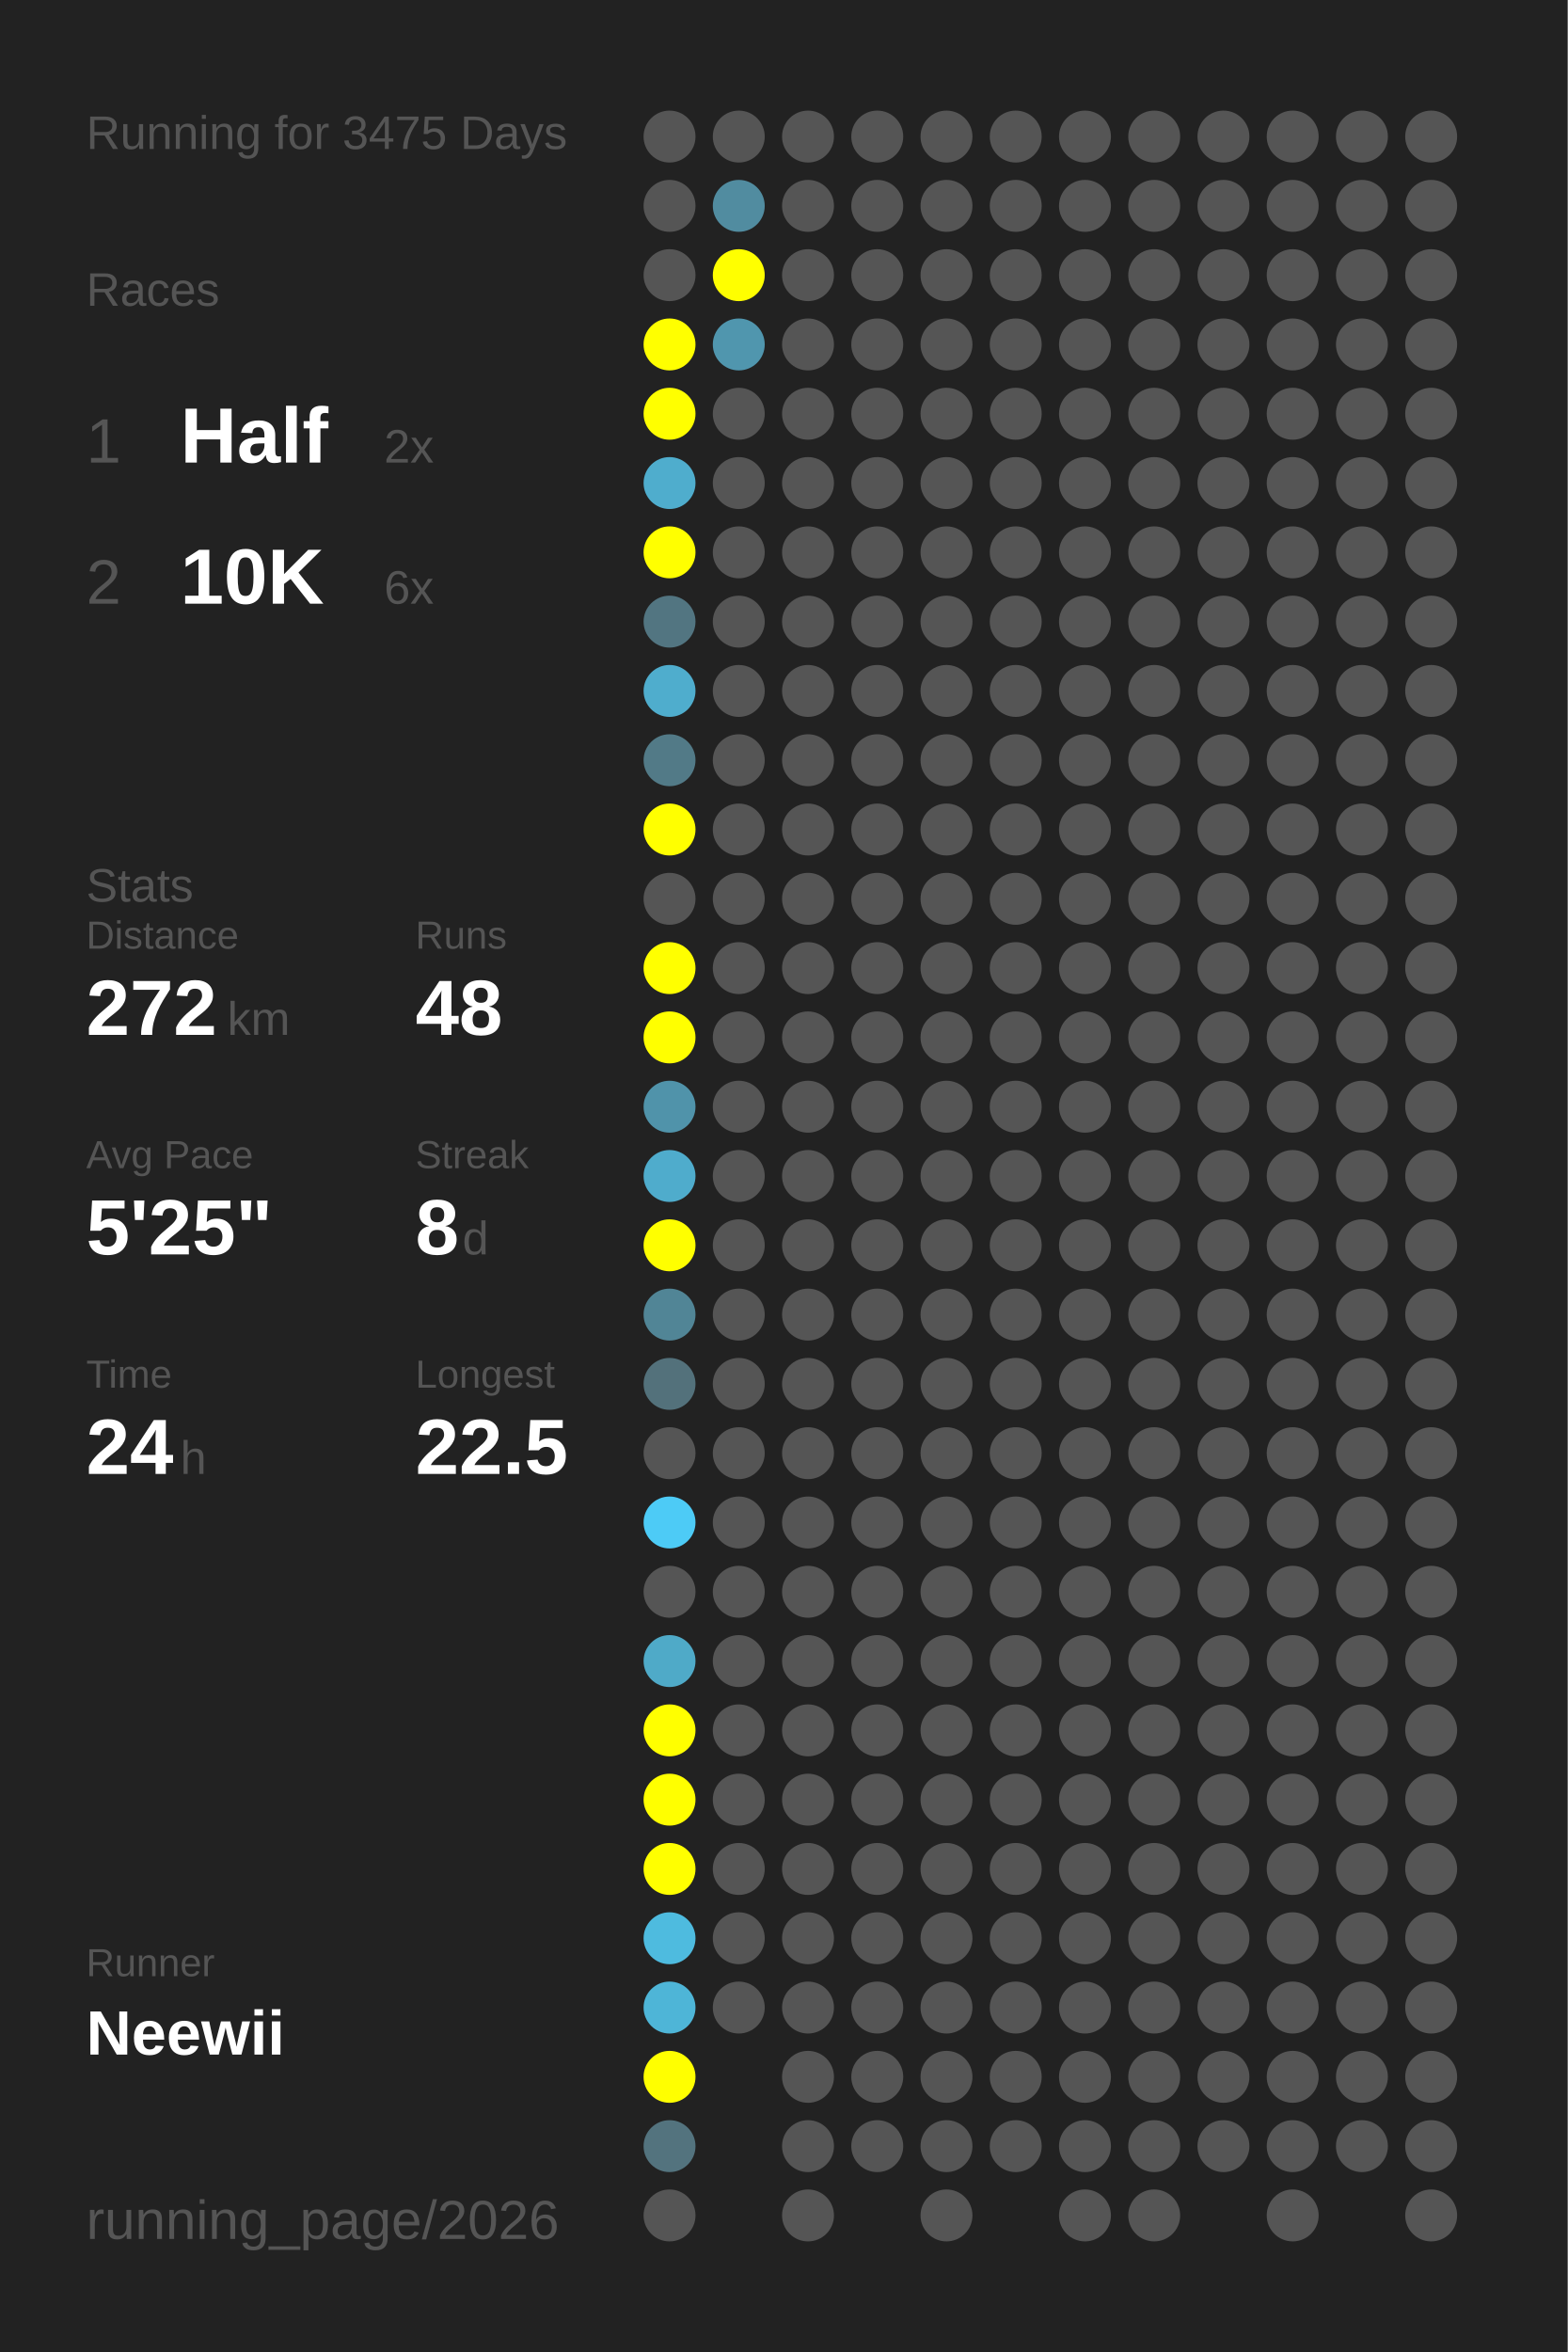
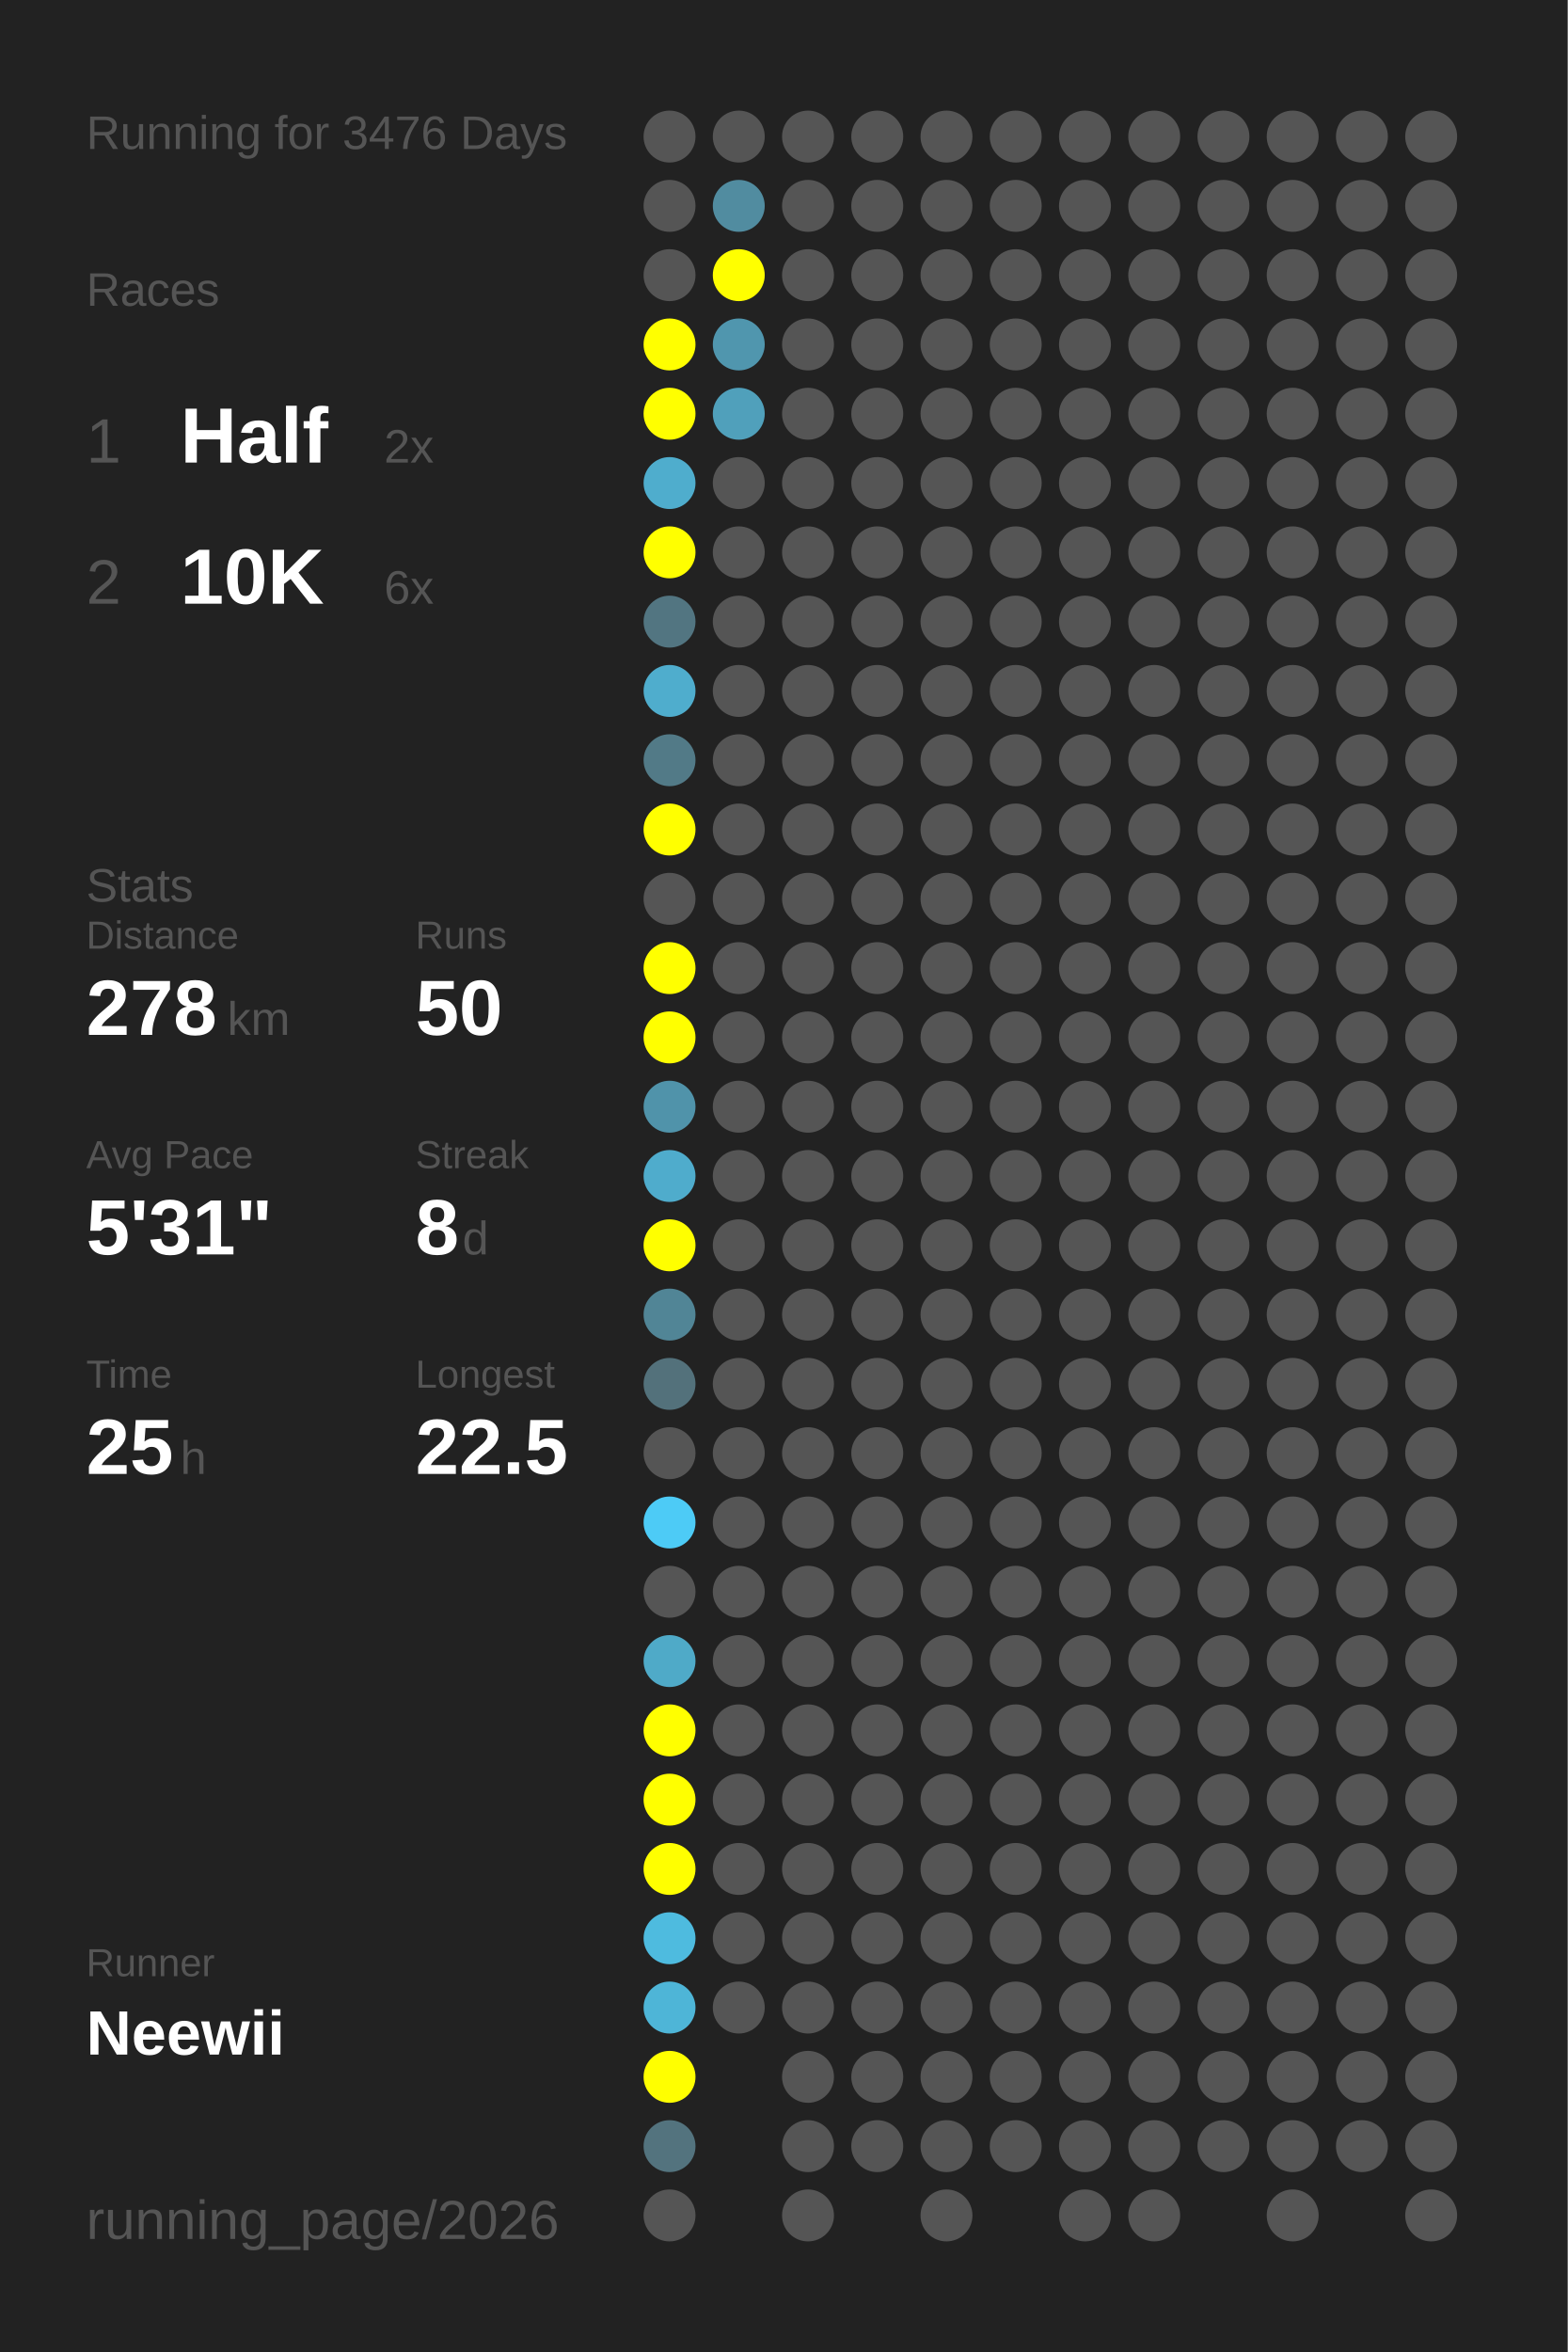
<svg xmlns="http://www.w3.org/2000/svg" baseProfile="full" height="300mm" version="1.1" viewBox="0,0,200,300" width="200mm">
  <defs />
  <rect fill="#222222" height="300" width="200" x="0" y="0" />
-   <text fill="#555555" style="font-size:6px; font-family:Arial;" x="11" y="19">Running for 3475 Days</text>
+   <text fill="#555555" style="font-size:6px; font-family:Arial;" x="11" y="19">Running for 3476 Days</text>
  <text fill="#555555" style="font-size:6px; font-family:Arial;" x="11" y="39">Races</text>
  <text fill="#555555" style="font-size:8px; font-family:Arial;" x="11" y="59">1</text>
  <text fill="#FFFFFF" style="font-size:10px; font-family:Arial; font-weight:bold;" x="23" y="59">Half</text>
  <text fill="#555555" style="font-size:6px; font-family:Arial;" x="49" y="59">2x</text>
  <text fill="#555555" style="font-size:8px; font-family:Arial;" x="11" y="77">2</text>
  <text fill="#FFFFFF" style="font-size:10px; font-family:Arial; font-weight:bold;" x="23" y="77">10K</text>
  <text fill="#555555" style="font-size:6px; font-family:Arial;" x="49" y="77">6x</text>
  <text fill="#555555" style="font-size:6px; font-family:Arial;" x="11" y="115">Stats</text>
  <text fill="#555555" style="font-size:5px; font-family:Arial;" x="11" y="121">Distance</text>
-   <text fill="#FFFFFF" style="font-size:10px; font-family:Arial; font-weight:bold;" x="11" y="132">272</text>
+   <text fill="#FFFFFF" style="font-size:10px; font-family:Arial; font-weight:bold;" x="11" y="132">278</text>
  <text fill="#555555" style="font-size:6px; font-family:Arial;" x="29" y="132">km</text>
  <text fill="#555555" style="font-size:5px; font-family:Arial;" x="53" y="121">Runs</text>
-   <text fill="#FFFFFF" style="font-size:10px; font-family:Arial; font-weight:bold;" x="53" y="132">48</text>
+   <text fill="#FFFFFF" style="font-size:10px; font-family:Arial; font-weight:bold;" x="53" y="132">50</text>
  <text fill="#555555" style="font-size:5px; font-family:Arial;" x="11" y="149">Avg Pace</text>
-   <text fill="#FFFFFF" style="font-size:10px; font-family:Arial; font-weight:bold;" x="11" y="160">5'25"</text>
+   <text fill="#FFFFFF" style="font-size:10px; font-family:Arial; font-weight:bold;" x="11" y="160">5'31"</text>
  <text fill="#555555" style="font-size:5px; font-family:Arial;" x="53" y="149">Streak</text>
  <text fill="#FFFFFF" style="font-size:10px; font-family:Arial; font-weight:bold;" x="53" y="160">8</text>
  <text fill="#555555" style="font-size:6px; font-family:Arial;" x="59" y="160">d</text>
  <text fill="#555555" style="font-size:5px; font-family:Arial;" x="11" y="177">Time</text>
-   <text fill="#FFFFFF" style="font-size:10px; font-family:Arial; font-weight:bold;" x="11" y="188">24</text>
+   <text fill="#FFFFFF" style="font-size:10px; font-family:Arial; font-weight:bold;" x="11" y="188">25</text>
  <text fill="#555555" style="font-size:6px; font-family:Arial;" x="23" y="188">h</text>
  <text fill="#555555" style="font-size:5px; font-family:Arial;" x="53" y="177">Longest</text>
  <text fill="#FFFFFF" style="font-size:10px; font-family:Arial; font-weight:bold;" x="53" y="188">22.5</text>
  <text fill="#555555" style="font-size:5px; font-family:Arial;" x="11" y="252.065">Runner</text>
  <text fill="#FFFFFF" style="font-size:8px; font-family:Arial; font-weight:bold;" x="11" y="262.065">Neewii</text>
  <text fill="#555555" style="font-size:7px; font-family:Arial;" x="11" y="285.581">running_page/2026</text>
  <circle cx="85.417" cy="17.419" fill="#555555" r="3.312" />
  <circle cx="85.417" cy="26.258" fill="#555555" r="3.312" />
  <circle cx="85.417" cy="35.097" fill="#555555" r="3.312" />
  <circle cx="85.417" cy="43.935" fill="#FFFF00" r="3.312" />
  <circle cx="85.417" cy="52.774" fill="#FFFF00" r="3.312" />
  <circle cx="85.417" cy="61.613" fill="#4fadcd" r="3.312" />
  <circle cx="85.417" cy="70.452" fill="#FFFF00" r="3.312" />
  <circle cx="85.417" cy="79.29" fill="#527581" r="3.312" />
  <circle cx="85.417" cy="88.129" fill="#4fadcd" r="3.312" />
  <circle cx="85.417" cy="96.968" fill="#527a87" r="3.312" />
  <circle cx="85.417" cy="105.806" fill="#FFFF00" r="3.312" />
  <circle cx="85.417" cy="114.645" fill="#555555" r="3.312" />
  <circle cx="85.417" cy="123.484" fill="#FFFF00" r="3.312" />
  <circle cx="85.417" cy="132.323" fill="#FFFF00" r="3.312" />
  <circle cx="85.417" cy="141.161" fill="#5093aa" r="3.312" />
  <circle cx="85.417" cy="150" fill="#4faccc" r="3.312" />
  <circle cx="85.417" cy="158.839" fill="#FFFF00" r="3.312" />
  <circle cx="85.417" cy="167.677" fill="#518596" r="3.312" />
  <circle cx="85.417" cy="176.516" fill="#53717b" r="3.312" />
  <circle cx="85.417" cy="185.355" fill="#555555" r="3.312" />
  <circle cx="85.417" cy="194.194" fill="#4dcbf6" r="3.312" />
  <circle cx="85.417" cy="203.032" fill="#555555" r="3.312" />
  <circle cx="85.417" cy="211.871" fill="#4faac8" r="3.312" />
  <circle cx="85.417" cy="220.71" fill="#FFFF00" r="3.312" />
  <circle cx="85.417" cy="229.548" fill="#FFFF00" r="3.312" />
  <circle cx="85.417" cy="238.387" fill="#FFFF00" r="3.312" />
  <circle cx="85.417" cy="247.226" fill="#4ebbdf" r="3.312" />
  <circle cx="85.417" cy="256.065" fill="#4eb5d7" r="3.312" />
  <circle cx="85.417" cy="264.903" fill="#FFFF00" r="3.312" />
  <circle cx="85.417" cy="273.742" fill="#53737e" r="3.312" />
  <circle cx="85.417" cy="282.581" fill="#555555" r="3.312" />
  <circle cx="94.25" cy="17.419" fill="#555555" r="3.312" />
  <circle cx="94.25" cy="26.258" fill="#518ca0" r="3.312" />
  <circle cx="94.25" cy="35.097" fill="#FFFF00" r="3.312" />
  <circle cx="94.25" cy="43.935" fill="#5096ae" r="3.312" />
-   <circle cx="94.25" cy="52.774" fill="#555555" r="3.312" />
+   <circle cx="94.25" cy="52.774" fill="#50a0bb" r="3.312" />
  <circle cx="94.25" cy="61.613" fill="#555555" r="3.312" />
  <circle cx="94.25" cy="70.452" fill="#555555" r="3.312" />
  <circle cx="94.25" cy="79.29" fill="#555555" r="3.312" />
  <circle cx="94.25" cy="88.129" fill="#555555" r="3.312" />
  <circle cx="94.25" cy="96.968" fill="#555555" r="3.312" />
  <circle cx="94.25" cy="105.806" fill="#555555" r="3.312" />
  <circle cx="94.25" cy="114.645" fill="#555555" r="3.312" />
  <circle cx="94.25" cy="123.484" fill="#555555" r="3.312" />
  <circle cx="94.25" cy="132.323" fill="#555555" r="3.312" />
  <circle cx="94.25" cy="141.161" fill="#555555" r="3.312" />
  <circle cx="94.25" cy="150" fill="#555555" r="3.312" />
  <circle cx="94.25" cy="158.839" fill="#555555" r="3.312" />
  <circle cx="94.25" cy="167.677" fill="#555555" r="3.312" />
  <circle cx="94.25" cy="176.516" fill="#555555" r="3.312" />
  <circle cx="94.25" cy="185.355" fill="#555555" r="3.312" />
  <circle cx="94.25" cy="194.194" fill="#555555" r="3.312" />
  <circle cx="94.25" cy="203.032" fill="#555555" r="3.312" />
  <circle cx="94.25" cy="211.871" fill="#555555" r="3.312" />
  <circle cx="94.25" cy="220.71" fill="#555555" r="3.312" />
  <circle cx="94.25" cy="229.548" fill="#555555" r="3.312" />
  <circle cx="94.25" cy="238.387" fill="#555555" r="3.312" />
  <circle cx="94.25" cy="247.226" fill="#555555" r="3.312" />
  <circle cx="94.25" cy="256.065" fill="#555555" r="3.312" />
  <circle cx="103.083" cy="17.419" fill="#555555" r="3.312" />
  <circle cx="103.083" cy="26.258" fill="#555555" r="3.312" />
  <circle cx="103.083" cy="35.097" fill="#555555" r="3.312" />
  <circle cx="103.083" cy="43.935" fill="#555555" r="3.312" />
  <circle cx="103.083" cy="52.774" fill="#555555" r="3.312" />
  <circle cx="103.083" cy="61.613" fill="#555555" r="3.312" />
  <circle cx="103.083" cy="70.452" fill="#555555" r="3.312" />
  <circle cx="103.083" cy="79.29" fill="#555555" r="3.312" />
  <circle cx="103.083" cy="88.129" fill="#555555" r="3.312" />
  <circle cx="103.083" cy="96.968" fill="#555555" r="3.312" />
  <circle cx="103.083" cy="105.806" fill="#555555" r="3.312" />
  <circle cx="103.083" cy="114.645" fill="#555555" r="3.312" />
  <circle cx="103.083" cy="123.484" fill="#555555" r="3.312" />
  <circle cx="103.083" cy="132.323" fill="#555555" r="3.312" />
  <circle cx="103.083" cy="141.161" fill="#555555" r="3.312" />
  <circle cx="103.083" cy="150" fill="#555555" r="3.312" />
  <circle cx="103.083" cy="158.839" fill="#555555" r="3.312" />
  <circle cx="103.083" cy="167.677" fill="#555555" r="3.312" />
  <circle cx="103.083" cy="176.516" fill="#555555" r="3.312" />
  <circle cx="103.083" cy="185.355" fill="#555555" r="3.312" />
  <circle cx="103.083" cy="194.194" fill="#555555" r="3.312" />
  <circle cx="103.083" cy="203.032" fill="#555555" r="3.312" />
  <circle cx="103.083" cy="211.871" fill="#555555" r="3.312" />
  <circle cx="103.083" cy="220.71" fill="#555555" r="3.312" />
  <circle cx="103.083" cy="229.548" fill="#555555" r="3.312" />
  <circle cx="103.083" cy="238.387" fill="#555555" r="3.312" />
  <circle cx="103.083" cy="247.226" fill="#555555" r="3.312" />
  <circle cx="103.083" cy="256.065" fill="#555555" r="3.312" />
  <circle cx="103.083" cy="264.903" fill="#555555" r="3.312" />
  <circle cx="103.083" cy="273.742" fill="#555555" r="3.312" />
  <circle cx="103.083" cy="282.581" fill="#555555" r="3.312" />
  <circle cx="111.917" cy="17.419" fill="#555555" r="3.312" />
  <circle cx="111.917" cy="26.258" fill="#555555" r="3.312" />
  <circle cx="111.917" cy="35.097" fill="#555555" r="3.312" />
  <circle cx="111.917" cy="43.935" fill="#555555" r="3.312" />
  <circle cx="111.917" cy="52.774" fill="#555555" r="3.312" />
  <circle cx="111.917" cy="61.613" fill="#555555" r="3.312" />
  <circle cx="111.917" cy="70.452" fill="#555555" r="3.312" />
  <circle cx="111.917" cy="79.29" fill="#555555" r="3.312" />
  <circle cx="111.917" cy="88.129" fill="#555555" r="3.312" />
  <circle cx="111.917" cy="96.968" fill="#555555" r="3.312" />
  <circle cx="111.917" cy="105.806" fill="#555555" r="3.312" />
  <circle cx="111.917" cy="114.645" fill="#555555" r="3.312" />
  <circle cx="111.917" cy="123.484" fill="#555555" r="3.312" />
  <circle cx="111.917" cy="132.323" fill="#555555" r="3.312" />
  <circle cx="111.917" cy="141.161" fill="#555555" r="3.312" />
  <circle cx="111.917" cy="150" fill="#555555" r="3.312" />
  <circle cx="111.917" cy="158.839" fill="#555555" r="3.312" />
  <circle cx="111.917" cy="167.677" fill="#555555" r="3.312" />
  <circle cx="111.917" cy="176.516" fill="#555555" r="3.312" />
  <circle cx="111.917" cy="185.355" fill="#555555" r="3.312" />
  <circle cx="111.917" cy="194.194" fill="#555555" r="3.312" />
  <circle cx="111.917" cy="203.032" fill="#555555" r="3.312" />
  <circle cx="111.917" cy="211.871" fill="#555555" r="3.312" />
  <circle cx="111.917" cy="220.71" fill="#555555" r="3.312" />
  <circle cx="111.917" cy="229.548" fill="#555555" r="3.312" />
  <circle cx="111.917" cy="238.387" fill="#555555" r="3.312" />
  <circle cx="111.917" cy="247.226" fill="#555555" r="3.312" />
  <circle cx="111.917" cy="256.065" fill="#555555" r="3.312" />
  <circle cx="111.917" cy="264.903" fill="#555555" r="3.312" />
  <circle cx="111.917" cy="273.742" fill="#555555" r="3.312" />
  <circle cx="120.75" cy="17.419" fill="#555555" r="3.312" />
  <circle cx="120.75" cy="26.258" fill="#555555" r="3.312" />
  <circle cx="120.75" cy="35.097" fill="#555555" r="3.312" />
  <circle cx="120.75" cy="43.935" fill="#555555" r="3.312" />
  <circle cx="120.75" cy="52.774" fill="#555555" r="3.312" />
  <circle cx="120.75" cy="61.613" fill="#555555" r="3.312" />
  <circle cx="120.75" cy="70.452" fill="#555555" r="3.312" />
  <circle cx="120.75" cy="79.29" fill="#555555" r="3.312" />
  <circle cx="120.75" cy="88.129" fill="#555555" r="3.312" />
  <circle cx="120.75" cy="96.968" fill="#555555" r="3.312" />
  <circle cx="120.75" cy="105.806" fill="#555555" r="3.312" />
  <circle cx="120.75" cy="114.645" fill="#555555" r="3.312" />
  <circle cx="120.75" cy="123.484" fill="#555555" r="3.312" />
  <circle cx="120.75" cy="132.323" fill="#555555" r="3.312" />
  <circle cx="120.75" cy="141.161" fill="#555555" r="3.312" />
  <circle cx="120.75" cy="150" fill="#555555" r="3.312" />
  <circle cx="120.75" cy="158.839" fill="#555555" r="3.312" />
  <circle cx="120.75" cy="167.677" fill="#555555" r="3.312" />
  <circle cx="120.75" cy="176.516" fill="#555555" r="3.312" />
  <circle cx="120.75" cy="185.355" fill="#555555" r="3.312" />
  <circle cx="120.75" cy="194.194" fill="#555555" r="3.312" />
  <circle cx="120.75" cy="203.032" fill="#555555" r="3.312" />
  <circle cx="120.75" cy="211.871" fill="#555555" r="3.312" />
  <circle cx="120.75" cy="220.71" fill="#555555" r="3.312" />
  <circle cx="120.75" cy="229.548" fill="#555555" r="3.312" />
  <circle cx="120.75" cy="238.387" fill="#555555" r="3.312" />
  <circle cx="120.75" cy="247.226" fill="#555555" r="3.312" />
  <circle cx="120.75" cy="256.065" fill="#555555" r="3.312" />
  <circle cx="120.75" cy="264.903" fill="#555555" r="3.312" />
  <circle cx="120.75" cy="273.742" fill="#555555" r="3.312" />
  <circle cx="120.75" cy="282.581" fill="#555555" r="3.312" />
  <circle cx="129.583" cy="17.419" fill="#555555" r="3.312" />
  <circle cx="129.583" cy="26.258" fill="#555555" r="3.312" />
  <circle cx="129.583" cy="35.097" fill="#555555" r="3.312" />
  <circle cx="129.583" cy="43.935" fill="#555555" r="3.312" />
  <circle cx="129.583" cy="52.774" fill="#555555" r="3.312" />
  <circle cx="129.583" cy="61.613" fill="#555555" r="3.312" />
  <circle cx="129.583" cy="70.452" fill="#555555" r="3.312" />
  <circle cx="129.583" cy="79.29" fill="#555555" r="3.312" />
  <circle cx="129.583" cy="88.129" fill="#555555" r="3.312" />
  <circle cx="129.583" cy="96.968" fill="#555555" r="3.312" />
  <circle cx="129.583" cy="105.806" fill="#555555" r="3.312" />
  <circle cx="129.583" cy="114.645" fill="#555555" r="3.312" />
  <circle cx="129.583" cy="123.484" fill="#555555" r="3.312" />
  <circle cx="129.583" cy="132.323" fill="#555555" r="3.312" />
  <circle cx="129.583" cy="141.161" fill="#555555" r="3.312" />
  <circle cx="129.583" cy="150" fill="#555555" r="3.312" />
  <circle cx="129.583" cy="158.839" fill="#555555" r="3.312" />
  <circle cx="129.583" cy="167.677" fill="#555555" r="3.312" />
  <circle cx="129.583" cy="176.516" fill="#555555" r="3.312" />
  <circle cx="129.583" cy="185.355" fill="#555555" r="3.312" />
  <circle cx="129.583" cy="194.194" fill="#555555" r="3.312" />
  <circle cx="129.583" cy="203.032" fill="#555555" r="3.312" />
  <circle cx="129.583" cy="211.871" fill="#555555" r="3.312" />
  <circle cx="129.583" cy="220.71" fill="#555555" r="3.312" />
  <circle cx="129.583" cy="229.548" fill="#555555" r="3.312" />
  <circle cx="129.583" cy="238.387" fill="#555555" r="3.312" />
  <circle cx="129.583" cy="247.226" fill="#555555" r="3.312" />
  <circle cx="129.583" cy="256.065" fill="#555555" r="3.312" />
  <circle cx="129.583" cy="264.903" fill="#555555" r="3.312" />
  <circle cx="129.583" cy="273.742" fill="#555555" r="3.312" />
  <circle cx="138.417" cy="17.419" fill="#555555" r="3.312" />
  <circle cx="138.417" cy="26.258" fill="#555555" r="3.312" />
  <circle cx="138.417" cy="35.097" fill="#555555" r="3.312" />
  <circle cx="138.417" cy="43.935" fill="#555555" r="3.312" />
  <circle cx="138.417" cy="52.774" fill="#555555" r="3.312" />
  <circle cx="138.417" cy="61.613" fill="#555555" r="3.312" />
  <circle cx="138.417" cy="70.452" fill="#555555" r="3.312" />
  <circle cx="138.417" cy="79.29" fill="#555555" r="3.312" />
  <circle cx="138.417" cy="88.129" fill="#555555" r="3.312" />
  <circle cx="138.417" cy="96.968" fill="#555555" r="3.312" />
  <circle cx="138.417" cy="105.806" fill="#555555" r="3.312" />
  <circle cx="138.417" cy="114.645" fill="#555555" r="3.312" />
  <circle cx="138.417" cy="123.484" fill="#555555" r="3.312" />
  <circle cx="138.417" cy="132.323" fill="#555555" r="3.312" />
  <circle cx="138.417" cy="141.161" fill="#555555" r="3.312" />
  <circle cx="138.417" cy="150" fill="#555555" r="3.312" />
  <circle cx="138.417" cy="158.839" fill="#555555" r="3.312" />
  <circle cx="138.417" cy="167.677" fill="#555555" r="3.312" />
  <circle cx="138.417" cy="176.516" fill="#555555" r="3.312" />
  <circle cx="138.417" cy="185.355" fill="#555555" r="3.312" />
  <circle cx="138.417" cy="194.194" fill="#555555" r="3.312" />
  <circle cx="138.417" cy="203.032" fill="#555555" r="3.312" />
  <circle cx="138.417" cy="211.871" fill="#555555" r="3.312" />
  <circle cx="138.417" cy="220.71" fill="#555555" r="3.312" />
  <circle cx="138.417" cy="229.548" fill="#555555" r="3.312" />
  <circle cx="138.417" cy="238.387" fill="#555555" r="3.312" />
  <circle cx="138.417" cy="247.226" fill="#555555" r="3.312" />
  <circle cx="138.417" cy="256.065" fill="#555555" r="3.312" />
  <circle cx="138.417" cy="264.903" fill="#555555" r="3.312" />
  <circle cx="138.417" cy="273.742" fill="#555555" r="3.312" />
  <circle cx="138.417" cy="282.581" fill="#555555" r="3.312" />
  <circle cx="147.25" cy="17.419" fill="#555555" r="3.312" />
  <circle cx="147.25" cy="26.258" fill="#555555" r="3.312" />
  <circle cx="147.25" cy="35.097" fill="#555555" r="3.312" />
  <circle cx="147.25" cy="43.935" fill="#555555" r="3.312" />
  <circle cx="147.25" cy="52.774" fill="#555555" r="3.312" />
  <circle cx="147.25" cy="61.613" fill="#555555" r="3.312" />
  <circle cx="147.25" cy="70.452" fill="#555555" r="3.312" />
  <circle cx="147.25" cy="79.29" fill="#555555" r="3.312" />
  <circle cx="147.25" cy="88.129" fill="#555555" r="3.312" />
  <circle cx="147.25" cy="96.968" fill="#555555" r="3.312" />
  <circle cx="147.25" cy="105.806" fill="#555555" r="3.312" />
  <circle cx="147.25" cy="114.645" fill="#555555" r="3.312" />
  <circle cx="147.25" cy="123.484" fill="#555555" r="3.312" />
  <circle cx="147.25" cy="132.323" fill="#555555" r="3.312" />
  <circle cx="147.25" cy="141.161" fill="#555555" r="3.312" />
  <circle cx="147.25" cy="150" fill="#555555" r="3.312" />
  <circle cx="147.25" cy="158.839" fill="#555555" r="3.312" />
  <circle cx="147.25" cy="167.677" fill="#555555" r="3.312" />
  <circle cx="147.25" cy="176.516" fill="#555555" r="3.312" />
  <circle cx="147.25" cy="185.355" fill="#555555" r="3.312" />
  <circle cx="147.25" cy="194.194" fill="#555555" r="3.312" />
  <circle cx="147.25" cy="203.032" fill="#555555" r="3.312" />
  <circle cx="147.25" cy="211.871" fill="#555555" r="3.312" />
  <circle cx="147.25" cy="220.71" fill="#555555" r="3.312" />
  <circle cx="147.25" cy="229.548" fill="#555555" r="3.312" />
  <circle cx="147.25" cy="238.387" fill="#555555" r="3.312" />
  <circle cx="147.25" cy="247.226" fill="#555555" r="3.312" />
  <circle cx="147.25" cy="256.065" fill="#555555" r="3.312" />
  <circle cx="147.25" cy="264.903" fill="#555555" r="3.312" />
  <circle cx="147.25" cy="273.742" fill="#555555" r="3.312" />
  <circle cx="147.25" cy="282.581" fill="#555555" r="3.312" />
  <circle cx="156.083" cy="17.419" fill="#555555" r="3.312" />
  <circle cx="156.083" cy="26.258" fill="#555555" r="3.312" />
  <circle cx="156.083" cy="35.097" fill="#555555" r="3.312" />
  <circle cx="156.083" cy="43.935" fill="#555555" r="3.312" />
  <circle cx="156.083" cy="52.774" fill="#555555" r="3.312" />
  <circle cx="156.083" cy="61.613" fill="#555555" r="3.312" />
  <circle cx="156.083" cy="70.452" fill="#555555" r="3.312" />
  <circle cx="156.083" cy="79.29" fill="#555555" r="3.312" />
  <circle cx="156.083" cy="88.129" fill="#555555" r="3.312" />
  <circle cx="156.083" cy="96.968" fill="#555555" r="3.312" />
  <circle cx="156.083" cy="105.806" fill="#555555" r="3.312" />
  <circle cx="156.083" cy="114.645" fill="#555555" r="3.312" />
  <circle cx="156.083" cy="123.484" fill="#555555" r="3.312" />
  <circle cx="156.083" cy="132.323" fill="#555555" r="3.312" />
  <circle cx="156.083" cy="141.161" fill="#555555" r="3.312" />
  <circle cx="156.083" cy="150" fill="#555555" r="3.312" />
  <circle cx="156.083" cy="158.839" fill="#555555" r="3.312" />
  <circle cx="156.083" cy="167.677" fill="#555555" r="3.312" />
  <circle cx="156.083" cy="176.516" fill="#555555" r="3.312" />
  <circle cx="156.083" cy="185.355" fill="#555555" r="3.312" />
  <circle cx="156.083" cy="194.194" fill="#555555" r="3.312" />
  <circle cx="156.083" cy="203.032" fill="#555555" r="3.312" />
  <circle cx="156.083" cy="211.871" fill="#555555" r="3.312" />
  <circle cx="156.083" cy="220.71" fill="#555555" r="3.312" />
  <circle cx="156.083" cy="229.548" fill="#555555" r="3.312" />
  <circle cx="156.083" cy="238.387" fill="#555555" r="3.312" />
  <circle cx="156.083" cy="247.226" fill="#555555" r="3.312" />
  <circle cx="156.083" cy="256.065" fill="#555555" r="3.312" />
  <circle cx="156.083" cy="264.903" fill="#555555" r="3.312" />
  <circle cx="156.083" cy="273.742" fill="#555555" r="3.312" />
  <circle cx="164.917" cy="17.419" fill="#555555" r="3.312" />
  <circle cx="164.917" cy="26.258" fill="#555555" r="3.312" />
  <circle cx="164.917" cy="35.097" fill="#555555" r="3.312" />
  <circle cx="164.917" cy="43.935" fill="#555555" r="3.312" />
  <circle cx="164.917" cy="52.774" fill="#555555" r="3.312" />
  <circle cx="164.917" cy="61.613" fill="#555555" r="3.312" />
  <circle cx="164.917" cy="70.452" fill="#555555" r="3.312" />
  <circle cx="164.917" cy="79.29" fill="#555555" r="3.312" />
  <circle cx="164.917" cy="88.129" fill="#555555" r="3.312" />
  <circle cx="164.917" cy="96.968" fill="#555555" r="3.312" />
  <circle cx="164.917" cy="105.806" fill="#555555" r="3.312" />
  <circle cx="164.917" cy="114.645" fill="#555555" r="3.312" />
  <circle cx="164.917" cy="123.484" fill="#555555" r="3.312" />
  <circle cx="164.917" cy="132.323" fill="#555555" r="3.312" />
  <circle cx="164.917" cy="141.161" fill="#555555" r="3.312" />
  <circle cx="164.917" cy="150" fill="#555555" r="3.312" />
  <circle cx="164.917" cy="158.839" fill="#555555" r="3.312" />
  <circle cx="164.917" cy="167.677" fill="#555555" r="3.312" />
  <circle cx="164.917" cy="176.516" fill="#555555" r="3.312" />
  <circle cx="164.917" cy="185.355" fill="#555555" r="3.312" />
  <circle cx="164.917" cy="194.194" fill="#555555" r="3.312" />
  <circle cx="164.917" cy="203.032" fill="#555555" r="3.312" />
  <circle cx="164.917" cy="211.871" fill="#555555" r="3.312" />
  <circle cx="164.917" cy="220.71" fill="#555555" r="3.312" />
  <circle cx="164.917" cy="229.548" fill="#555555" r="3.312" />
  <circle cx="164.917" cy="238.387" fill="#555555" r="3.312" />
  <circle cx="164.917" cy="247.226" fill="#555555" r="3.312" />
  <circle cx="164.917" cy="256.065" fill="#555555" r="3.312" />
  <circle cx="164.917" cy="264.903" fill="#555555" r="3.312" />
  <circle cx="164.917" cy="273.742" fill="#555555" r="3.312" />
  <circle cx="164.917" cy="282.581" fill="#555555" r="3.312" />
  <circle cx="173.75" cy="17.419" fill="#555555" r="3.312" />
  <circle cx="173.75" cy="26.258" fill="#555555" r="3.312" />
  <circle cx="173.75" cy="35.097" fill="#555555" r="3.312" />
  <circle cx="173.75" cy="43.935" fill="#555555" r="3.312" />
  <circle cx="173.75" cy="52.774" fill="#555555" r="3.312" />
  <circle cx="173.75" cy="61.613" fill="#555555" r="3.312" />
  <circle cx="173.75" cy="70.452" fill="#555555" r="3.312" />
  <circle cx="173.75" cy="79.29" fill="#555555" r="3.312" />
  <circle cx="173.75" cy="88.129" fill="#555555" r="3.312" />
  <circle cx="173.75" cy="96.968" fill="#555555" r="3.312" />
  <circle cx="173.75" cy="105.806" fill="#555555" r="3.312" />
  <circle cx="173.75" cy="114.645" fill="#555555" r="3.312" />
  <circle cx="173.75" cy="123.484" fill="#555555" r="3.312" />
  <circle cx="173.75" cy="132.323" fill="#555555" r="3.312" />
  <circle cx="173.75" cy="141.161" fill="#555555" r="3.312" />
  <circle cx="173.75" cy="150" fill="#555555" r="3.312" />
  <circle cx="173.75" cy="158.839" fill="#555555" r="3.312" />
  <circle cx="173.75" cy="167.677" fill="#555555" r="3.312" />
  <circle cx="173.75" cy="176.516" fill="#555555" r="3.312" />
  <circle cx="173.75" cy="185.355" fill="#555555" r="3.312" />
  <circle cx="173.75" cy="194.194" fill="#555555" r="3.312" />
  <circle cx="173.75" cy="203.032" fill="#555555" r="3.312" />
  <circle cx="173.75" cy="211.871" fill="#555555" r="3.312" />
  <circle cx="173.75" cy="220.71" fill="#555555" r="3.312" />
  <circle cx="173.75" cy="229.548" fill="#555555" r="3.312" />
  <circle cx="173.75" cy="238.387" fill="#555555" r="3.312" />
  <circle cx="173.75" cy="247.226" fill="#555555" r="3.312" />
  <circle cx="173.75" cy="256.065" fill="#555555" r="3.312" />
  <circle cx="173.75" cy="264.903" fill="#555555" r="3.312" />
  <circle cx="173.75" cy="273.742" fill="#555555" r="3.312" />
  <circle cx="182.583" cy="17.419" fill="#555555" r="3.312" />
  <circle cx="182.583" cy="26.258" fill="#555555" r="3.312" />
  <circle cx="182.583" cy="35.097" fill="#555555" r="3.312" />
  <circle cx="182.583" cy="43.935" fill="#555555" r="3.312" />
  <circle cx="182.583" cy="52.774" fill="#555555" r="3.312" />
  <circle cx="182.583" cy="61.613" fill="#555555" r="3.312" />
  <circle cx="182.583" cy="70.452" fill="#555555" r="3.312" />
  <circle cx="182.583" cy="79.29" fill="#555555" r="3.312" />
  <circle cx="182.583" cy="88.129" fill="#555555" r="3.312" />
  <circle cx="182.583" cy="96.968" fill="#555555" r="3.312" />
  <circle cx="182.583" cy="105.806" fill="#555555" r="3.312" />
  <circle cx="182.583" cy="114.645" fill="#555555" r="3.312" />
  <circle cx="182.583" cy="123.484" fill="#555555" r="3.312" />
  <circle cx="182.583" cy="132.323" fill="#555555" r="3.312" />
  <circle cx="182.583" cy="141.161" fill="#555555" r="3.312" />
  <circle cx="182.583" cy="150" fill="#555555" r="3.312" />
  <circle cx="182.583" cy="158.839" fill="#555555" r="3.312" />
  <circle cx="182.583" cy="167.677" fill="#555555" r="3.312" />
  <circle cx="182.583" cy="176.516" fill="#555555" r="3.312" />
  <circle cx="182.583" cy="185.355" fill="#555555" r="3.312" />
  <circle cx="182.583" cy="194.194" fill="#555555" r="3.312" />
  <circle cx="182.583" cy="203.032" fill="#555555" r="3.312" />
  <circle cx="182.583" cy="211.871" fill="#555555" r="3.312" />
  <circle cx="182.583" cy="220.71" fill="#555555" r="3.312" />
  <circle cx="182.583" cy="229.548" fill="#555555" r="3.312" />
  <circle cx="182.583" cy="238.387" fill="#555555" r="3.312" />
  <circle cx="182.583" cy="247.226" fill="#555555" r="3.312" />
  <circle cx="182.583" cy="256.065" fill="#555555" r="3.312" />
  <circle cx="182.583" cy="264.903" fill="#555555" r="3.312" />
  <circle cx="182.583" cy="273.742" fill="#555555" r="3.312" />
  <circle cx="182.583" cy="282.581" fill="#555555" r="3.312" />
</svg>
